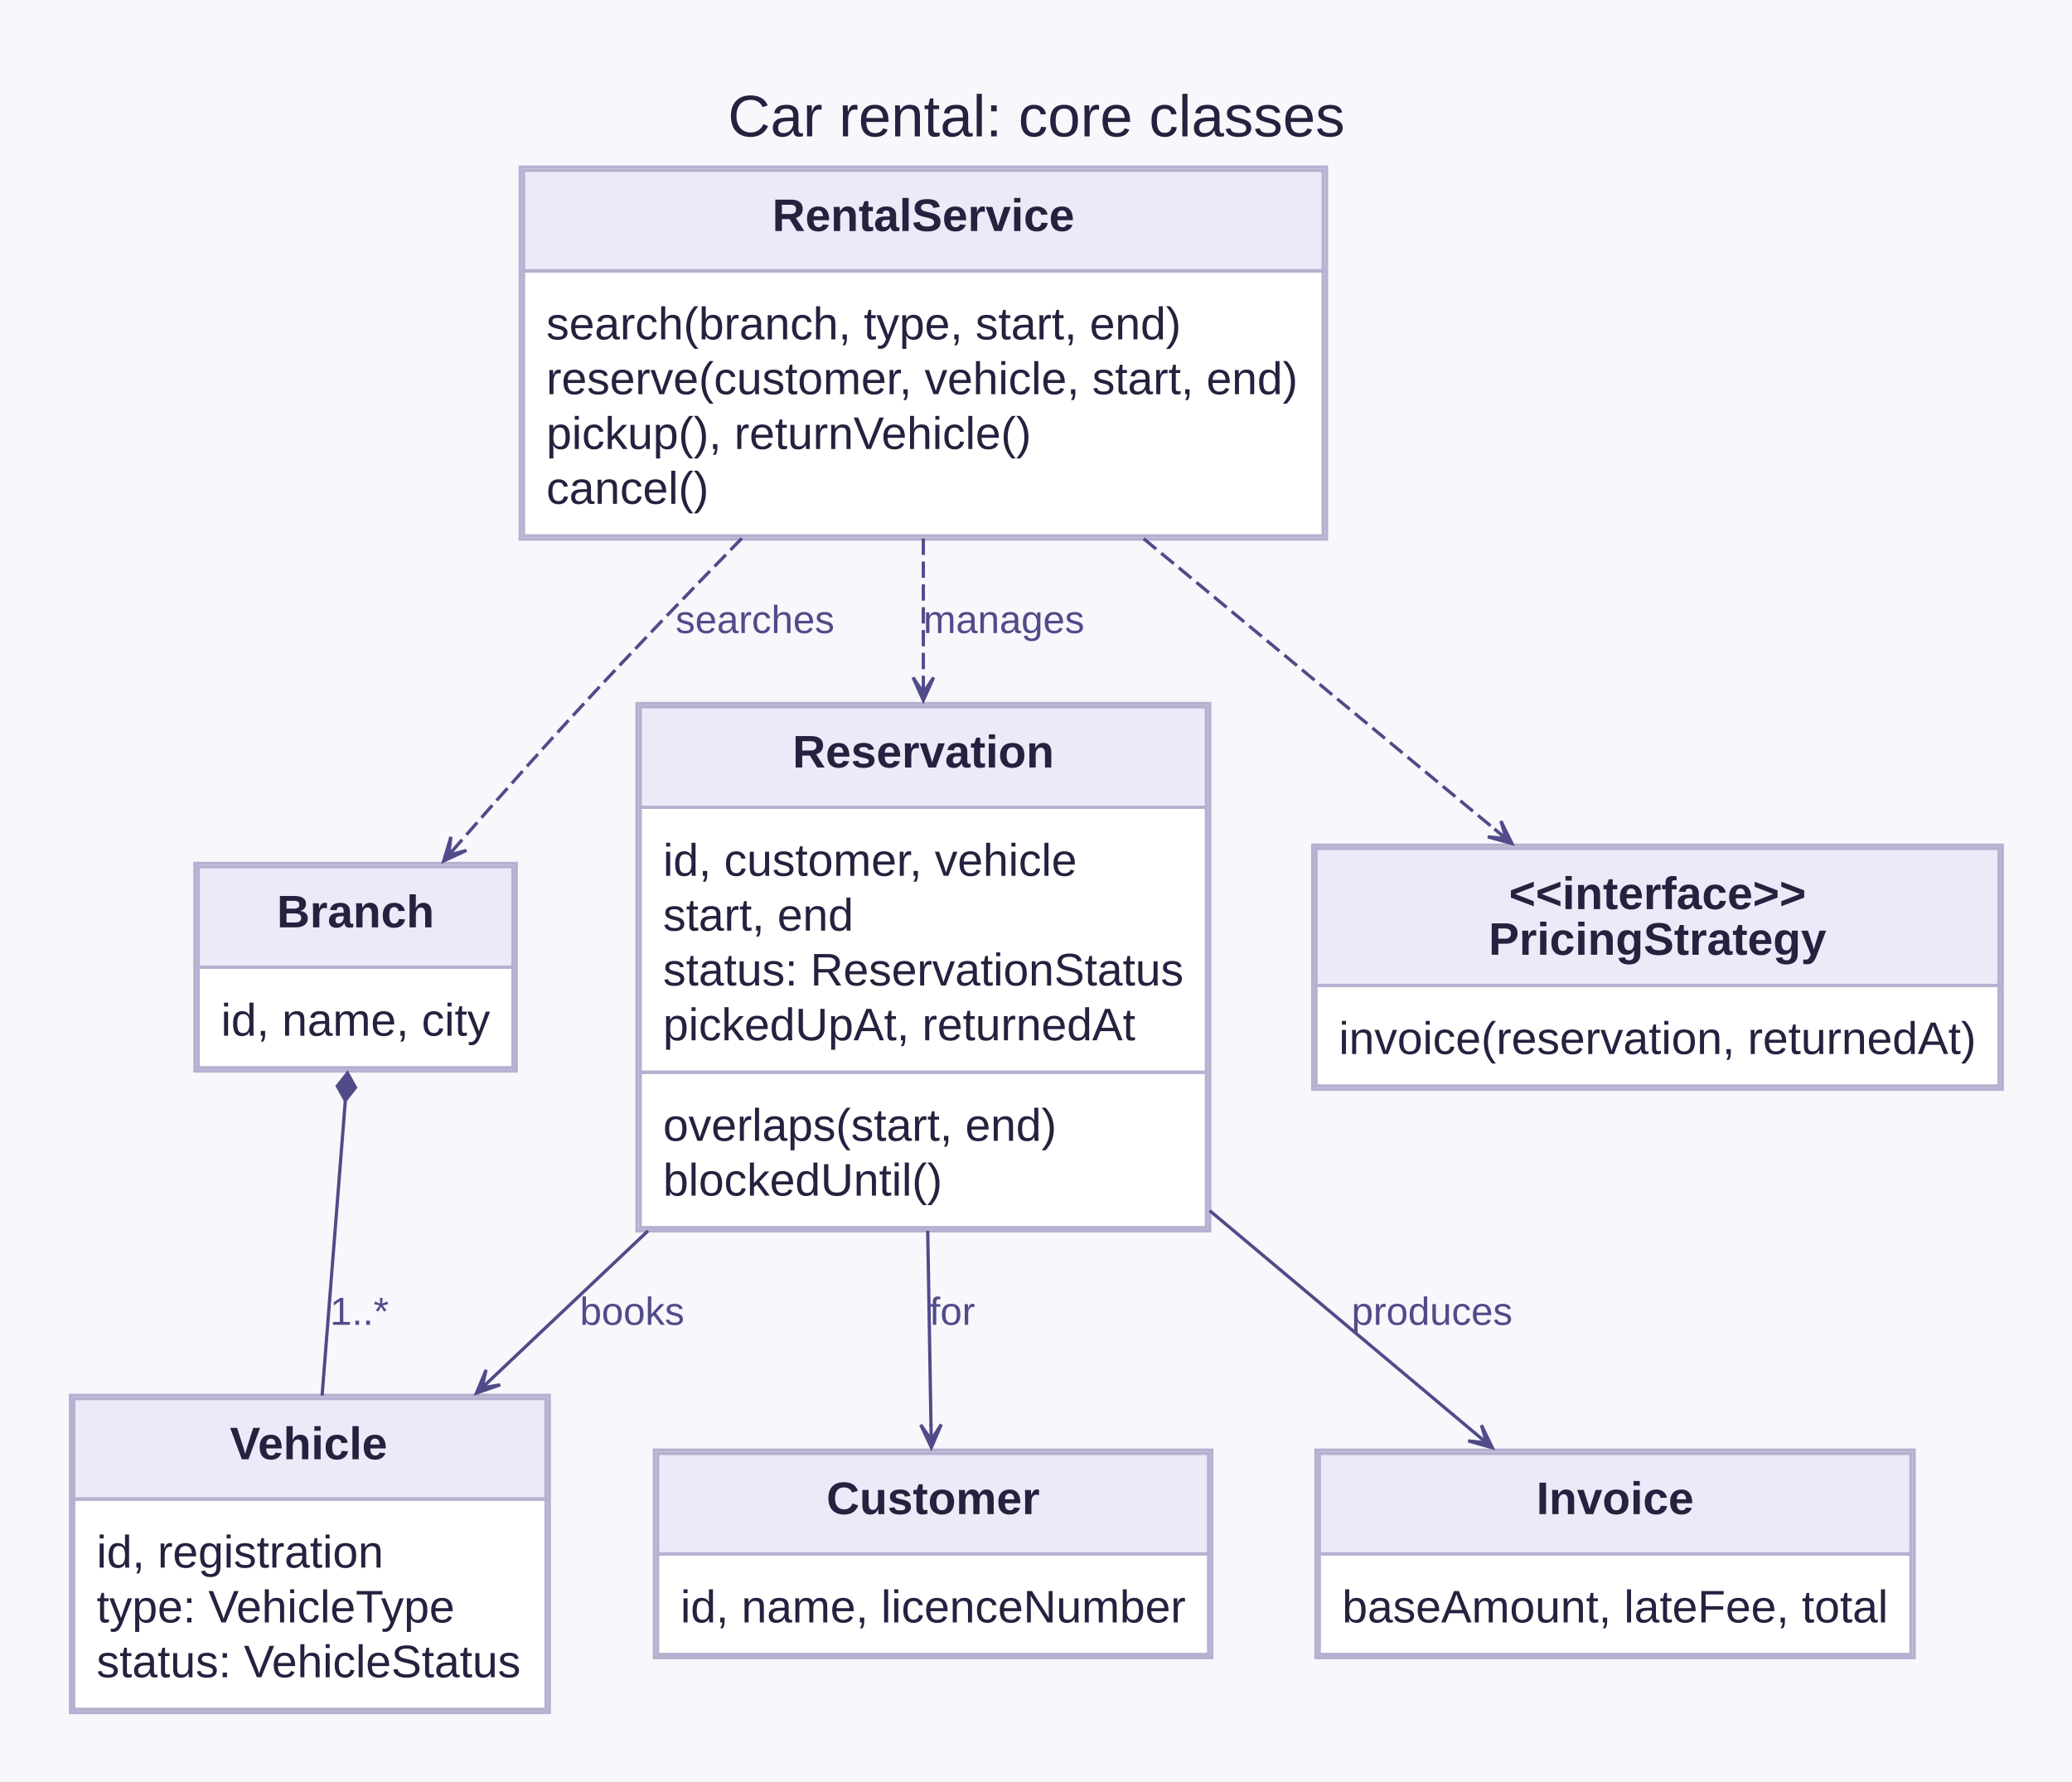
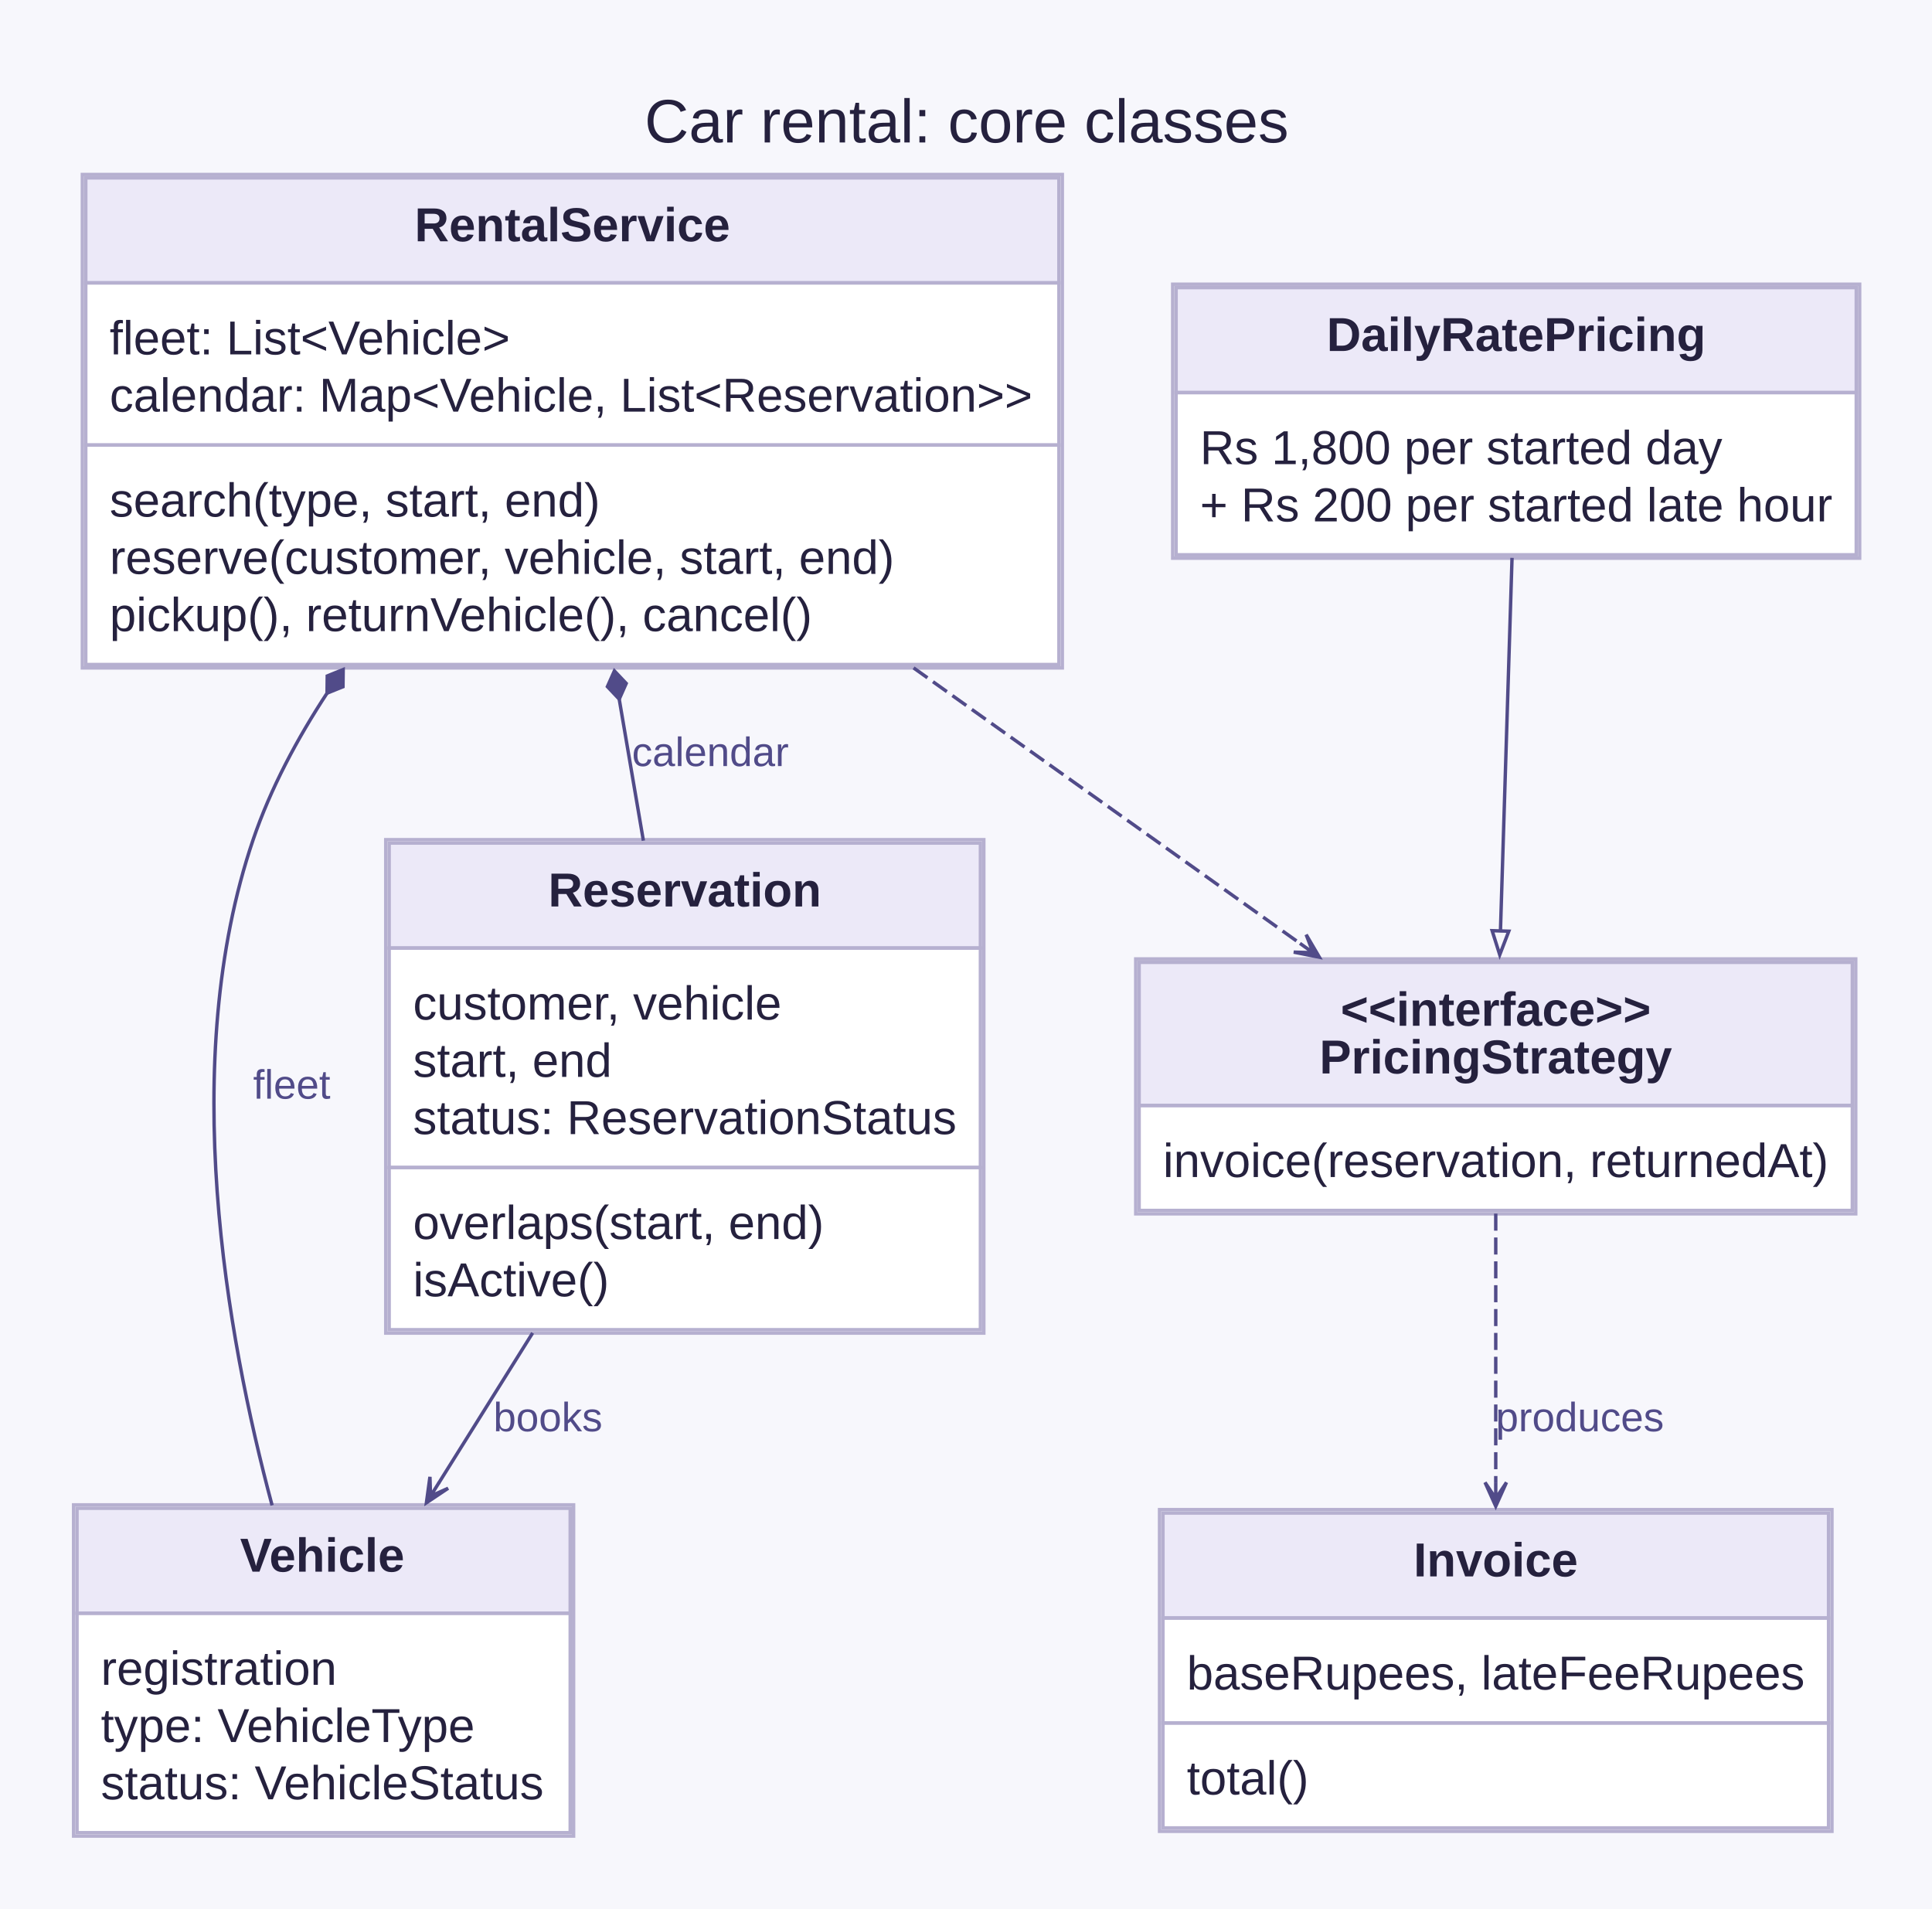
- <svg xmlns="http://www.w3.org/2000/svg" width="635pt" height="546pt" viewBox="0.00 0.00 635.00 546.00" role="img" aria-labelledby="lld-6-classes-title lld-6-classes-desc">
-   <g id="graph0" class="graph" transform="scale(1 1) rotate(0) translate(21.6 524.8)">
-     <polygon fill="#f7f7fc" stroke="none" points="-21.6,21.6 -21.6,-524.8 613.62,-524.8 613.62,21.6 -21.6,21.6" />
-     <text xml:space="preserve" text-anchor="middle" x="296.01" y="-483" font-family="Arial" font-size="18.00" fill="#25213e">Car rental: core classes</text>
+ <svg xmlns="http://www.w3.org/2000/svg" width="567pt" height="560pt" viewBox="0.00 0.00 567.00 560.00" role="img" aria-labelledby="lld-6-classes-title lld-6-classes-desc">
+   <g id="graph0" class="graph" transform="scale(1 1) rotate(0) translate(21.6 538.8)">
+     <polygon fill="#f7f7fc" stroke="none" points="-21.6,21.6 -21.6,-538.8 545.77,-538.8 545.77,21.6 -21.6,21.6" />
+     <text xml:space="preserve" text-anchor="middle" x="262.09" y="-497" font-family="Arial" font-size="18.00" fill="#25213e">Car rental: core classes</text>
    <g id="node1" class="node">
-       <path fill="#b6b0d0" stroke="none" d="M124.61,-260.2C124.61,-260.2 50.13,-260.2 50.13,-260.2 44.13,-260.2 38.13,-254.2 38.13,-248.2 38.13,-248.2 38.13,-208.6 38.13,-208.6 38.13,-202.6 44.13,-196.6 50.13,-196.6 50.13,-196.6 124.61,-196.6 124.61,-196.6 130.61,-196.6 136.61,-202.6 136.61,-208.6 136.61,-208.6 136.61,-248.2 136.61,-248.2 136.61,-254.2 130.61,-260.2 124.61,-260.2" />
-       <polygon fill="#ffffff" stroke="none" points="38.13,-196.6 38.13,-260.2 136.61,-260.2 136.61,-196.6 38.13,-196.6" />
-       <polygon fill="none" stroke="#b6b0d0" points="38.13,-196.6 38.13,-260.2 136.61,-260.2 136.61,-196.6 38.13,-196.6" />
-       <polygon fill="#ece9f8" stroke="none" points="39.13,-228.4 39.13,-259.2 135.61,-259.2 135.61,-228.4 39.13,-228.4" />
-       <polygon fill="none" stroke="#b6b0d0" points="39.13,-228.4 39.13,-259.2 135.61,-259.2 135.61,-228.4 39.13,-228.4" />
-       <text xml:space="preserve" text-anchor="start" x="63.25" y="-240.6" font-family="Arial" font-weight="bold" font-size="14.00" fill="#25213e">Branch</text>
-       <polygon fill="none" stroke="#b6b0d0" points="39.13,-197.6 39.13,-228.4 135.61,-228.4 135.61,-197.6 39.13,-197.6" />
-       <text xml:space="preserve" text-anchor="start" x="46.13" y="-207.4" font-family="Arial" font-size="14.00" fill="#25213e">id, name, city</text>
-     </g>
-     <g id="node2" class="node">
      <path fill="#b6b0d0" stroke="none" d="M134.74,-97.2C134.74,-97.2 12,-97.2 12,-97.2 6,-97.2 0,-91.2 0,-85.2 0,-85.2 0,-12 0,-12 0,-6 6,0 12,0 12,0 134.74,0 134.74,0 140.74,0 146.74,-6 146.74,-12 146.74,-12 146.74,-85.2 146.74,-85.2 146.74,-91.2 140.74,-97.2 134.74,-97.2" />
      <polygon fill="#ffffff" stroke="none" points="0,0 0,-97.2 146.74,-97.2 146.74,0 0,0" />
      <polygon fill="none" stroke="#b6b0d0" points="0,0 0,-97.2 146.74,-97.2 146.74,0 0,0" />
      <polygon fill="#ece9f8" stroke="none" points="1,-65.4 1,-96.2 145.74,-96.2 145.74,-65.4 1,-65.4" />
      <polygon fill="none" stroke="#b6b0d0" points="1,-65.4 1,-96.2 145.74,-96.2 145.74,-65.4 1,-65.4" />
      <text xml:space="preserve" text-anchor="start" x="48.85" y="-77.6" font-family="Arial" font-weight="bold" font-size="14.00" fill="#25213e">Vehicle</text>
      <polygon fill="none" stroke="#b6b0d0" points="1,-1 1,-65.4 145.74,-65.4 145.74,-1 1,-1" />
-       <text xml:space="preserve" text-anchor="start" x="8" y="-44.4" font-family="Arial" font-size="14.00" fill="#25213e">id, registration</text>
+       <text xml:space="preserve" text-anchor="start" x="8" y="-44.4" font-family="Arial" font-size="14.00" fill="#25213e">registration</text>
      <text xml:space="preserve" text-anchor="start" x="8" y="-27.6" font-family="Arial" font-size="14.00" fill="#25213e">type: VehicleType</text>
      <text xml:space="preserve" text-anchor="start" x="8" y="-10.8" font-family="Arial" font-size="14.00" fill="#25213e">status: VehicleStatus</text>
    </g>
-     <g id="edge1" class="edge">
-       <path fill="none" stroke="#514b89" d="M84.25,-187.75C82.14,-160.96 79.34,-125.45 77.11,-97.14" />
-       <polygon fill="#514b89" stroke="#514b89" points="84.23,-187.56 87.35,-191.53 84.89,-195.94 81.77,-191.97 84.23,-187.56" />
-       <text xml:space="preserve" text-anchor="middle" x="88.54" y="-118.8" font-family="Arial" font-size="12.00" fill="#514b89">1..*</text>
+     <g id="node2" class="node">
+       <path fill="#b6b0d0" stroke="none" d="M255.13,-292.4C255.13,-292.4 103.61,-292.4 103.61,-292.4 97.61,-292.4 91.61,-286.4 91.61,-280.4 91.61,-280.4 91.61,-159.6 91.61,-159.6 91.61,-153.6 97.61,-147.6 103.61,-147.6 103.61,-147.6 255.13,-147.6 255.13,-147.6 261.13,-147.6 267.13,-153.6 267.13,-159.6 267.13,-159.6 267.13,-280.4 267.13,-280.4 267.13,-286.4 261.13,-292.4 255.13,-292.4" />
+       <polygon fill="#ffffff" stroke="none" points="91.61,-147.6 91.61,-292.4 267.13,-292.4 267.13,-147.6 91.61,-147.6" />
+       <polygon fill="none" stroke="#b6b0d0" points="91.61,-147.6 91.61,-292.4 267.13,-292.4 267.13,-147.6 91.61,-147.6" />
+       <polygon fill="#ece9f8" stroke="none" points="92.61,-260.6 92.61,-291.4 266.13,-291.4 266.13,-260.6 92.61,-260.6" />
+       <polygon fill="none" stroke="#b6b0d0" points="92.61,-260.6 92.61,-291.4 266.13,-291.4 266.13,-260.6 92.61,-260.6" />
+       <text xml:space="preserve" text-anchor="start" x="139.3" y="-272.8" font-family="Arial" font-weight="bold" font-size="14.00" fill="#25213e">Reservation</text>
+       <polygon fill="none" stroke="#b6b0d0" points="92.61,-196.2 92.61,-260.6 266.13,-260.6 266.13,-196.2 92.61,-196.2" />
+       <text xml:space="preserve" text-anchor="start" x="99.61" y="-239.6" font-family="Arial" font-size="14.00" fill="#25213e">customer, vehicle</text>
+       <text xml:space="preserve" text-anchor="start" x="99.61" y="-222.8" font-family="Arial" font-size="14.00" fill="#25213e">start, end</text>
+       <text xml:space="preserve" text-anchor="start" x="99.61" y="-206" font-family="Arial" font-size="14.00" fill="#25213e">status: ReservationStatus</text>
+       <polygon fill="none" stroke="#b6b0d0" points="92.61,-148.6 92.61,-196.2 266.13,-196.2 266.13,-148.6 92.61,-148.6" />
+       <text xml:space="preserve" text-anchor="start" x="99.61" y="-175.2" font-family="Arial" font-size="14.00" fill="#25213e">overlaps(start, end)</text>
+       <text xml:space="preserve" text-anchor="start" x="99.61" y="-158.4" font-family="Arial" font-size="14.00" fill="#25213e">isActive()</text>
+     </g>
+     <g id="edge3" class="edge">
+       <path fill="none" stroke="#514b89" d="M134.72,-147.65C125.48,-132.89 115.9,-117.57 107.13,-103.55" />
+       <polygon fill="#514b89" stroke="#514b89" points="103.54,-97.81 109.92,-102.07 104.75,-99.75 107.25,-103.75 107.25,-103.75 107.25,-103.75 104.75,-99.75 104.58,-105.42 103.54,-97.81" />
+       <text xml:space="preserve" text-anchor="middle" x="139.2" y="-118.8" font-family="Arial" font-size="12.00" fill="#514b89">books</text>
    </g>
    <g id="node3" class="node">
-       <path fill="#b6b0d0" stroke="none" d="M337.79,-80.4C337.79,-80.4 190.94,-80.4 190.94,-80.4 184.94,-80.4 178.94,-74.4 178.94,-68.4 178.94,-68.4 178.94,-28.8 178.94,-28.8 178.94,-22.8 184.94,-16.8 190.94,-16.8 190.94,-16.8 337.79,-16.8 337.79,-16.8 343.79,-16.8 349.79,-22.8 349.79,-28.8 349.79,-28.8 349.79,-68.4 349.79,-68.4 349.79,-74.4 343.79,-80.4 337.79,-80.4" />
-       <polygon fill="#ffffff" stroke="none" points="178.94,-16.8 178.94,-80.4 349.79,-80.4 349.79,-16.8 178.94,-16.8" />
-       <polygon fill="none" stroke="#b6b0d0" points="178.94,-16.8 178.94,-80.4 349.79,-80.4 349.79,-16.8 178.94,-16.8" />
-       <polygon fill="#ece9f8" stroke="none" points="179.94,-48.6 179.94,-79.4 348.79,-79.4 348.79,-48.6 179.94,-48.6" />
-       <polygon fill="none" stroke="#b6b0d0" points="179.94,-48.6 179.94,-79.4 348.79,-79.4 348.79,-48.6 179.94,-48.6" />
-       <text xml:space="preserve" text-anchor="start" x="231.7" y="-60.8" font-family="Arial" font-weight="bold" font-size="14.00" fill="#25213e">Customer</text>
-       <polygon fill="none" stroke="#b6b0d0" points="179.94,-17.8 179.94,-48.6 348.79,-48.6 348.79,-17.8 179.94,-17.8" />
-       <text xml:space="preserve" text-anchor="start" x="186.94" y="-27.6" font-family="Arial" font-size="14.00" fill="#25213e">id, name, licenceNumber</text>
+       <path fill="#b6b0d0" stroke="none" d="M504.04,-95.8C504.04,-95.8 330.7,-95.8 330.7,-95.8 324.7,-95.8 318.7,-89.8 318.7,-83.8 318.7,-83.8 318.7,-13.4 318.7,-13.4 318.7,-7.4 324.7,-1.4 330.7,-1.4 330.7,-1.4 504.04,-1.4 504.04,-1.4 510.04,-1.4 516.04,-7.4 516.04,-13.4 516.04,-13.4 516.04,-83.8 516.04,-83.8 516.04,-89.8 510.04,-95.8 504.04,-95.8" />
+       <polygon fill="#ffffff" stroke="none" points="318.7,-1.4 318.7,-95.8 516.04,-95.8 516.04,-1.4 318.7,-1.4" />
+       <polygon fill="none" stroke="#b6b0d0" points="318.7,-1.4 318.7,-95.8 516.04,-95.8 516.04,-1.4 318.7,-1.4" />
+       <polygon fill="#ece9f8" stroke="none" points="319.7,-64 319.7,-94.8 515.04,-94.8 515.04,-64 319.7,-64" />
+       <polygon fill="none" stroke="#b6b0d0" points="319.7,-64 319.7,-94.8 515.04,-94.8 515.04,-64 319.7,-64" />
+       <text xml:space="preserve" text-anchor="start" x="393.25" y="-76.2" font-family="Arial" font-weight="bold" font-size="14.00" fill="#25213e">Invoice</text>
+       <polygon fill="none" stroke="#b6b0d0" points="319.7,-33.2 319.7,-64 515.04,-64 515.04,-33.2 319.7,-33.2" />
+       <text xml:space="preserve" text-anchor="start" x="326.7" y="-43" font-family="Arial" font-size="14.00" fill="#25213e">baseRupees, lateFeeRupees</text>
+       <polygon fill="none" stroke="#b6b0d0" points="319.7,-2.4 319.7,-33.2 515.04,-33.2 515.04,-2.4 319.7,-2.4" />
+       <text xml:space="preserve" text-anchor="start" x="326.7" y="-12.2" font-family="Arial" font-size="14.00" fill="#25213e">total()</text>
    </g>
    <g id="node4" class="node">
-       <path fill="#b6b0d0" stroke="none" d="M337.13,-309.2C337.13,-309.2 185.61,-309.2 185.61,-309.2 179.61,-309.2 173.61,-303.2 173.61,-297.2 173.61,-297.2 173.61,-159.6 173.61,-159.6 173.61,-153.6 179.61,-147.6 185.61,-147.6 185.61,-147.6 337.13,-147.6 337.13,-147.6 343.13,-147.6 349.13,-153.6 349.13,-159.6 349.13,-159.6 349.13,-297.2 349.13,-297.2 349.13,-303.2 343.13,-309.2 337.13,-309.2" />
-       <polygon fill="#ffffff" stroke="none" points="173.61,-147.6 173.61,-309.2 349.13,-309.2 349.13,-147.6 173.61,-147.6" />
-       <polygon fill="none" stroke="#b6b0d0" points="173.61,-147.6 173.61,-309.2 349.13,-309.2 349.13,-147.6 173.61,-147.6" />
-       <polygon fill="#ece9f8" stroke="none" points="174.61,-277.4 174.61,-308.2 348.13,-308.2 348.13,-277.4 174.61,-277.4" />
-       <polygon fill="none" stroke="#b6b0d0" points="174.61,-277.4 174.61,-308.2 348.13,-308.2 348.13,-277.4 174.61,-277.4" />
-       <text xml:space="preserve" text-anchor="start" x="221.3" y="-289.6" font-family="Arial" font-weight="bold" font-size="14.00" fill="#25213e">Reservation</text>
-       <polygon fill="none" stroke="#b6b0d0" points="174.61,-196.2 174.61,-277.4 348.13,-277.4 348.13,-196.2 174.61,-196.2" />
-       <text xml:space="preserve" text-anchor="start" x="181.61" y="-256.4" font-family="Arial" font-size="14.00" fill="#25213e">id, customer, vehicle</text>
-       <text xml:space="preserve" text-anchor="start" x="181.61" y="-239.6" font-family="Arial" font-size="14.00" fill="#25213e">start, end</text>
-       <text xml:space="preserve" text-anchor="start" x="181.61" y="-222.8" font-family="Arial" font-size="14.00" fill="#25213e">status: ReservationStatus</text>
-       <text xml:space="preserve" text-anchor="start" x="181.61" y="-206" font-family="Arial" font-size="14.00" fill="#25213e">pickedUpAt, returnedAt</text>
-       <polygon fill="none" stroke="#b6b0d0" points="174.61,-148.6 174.61,-196.2 348.13,-196.2 348.13,-148.6 174.61,-148.6" />
-       <text xml:space="preserve" text-anchor="start" x="181.61" y="-175.2" font-family="Arial" font-size="14.00" fill="#25213e">overlaps(start, end)</text>
-       <text xml:space="preserve" text-anchor="start" x="181.61" y="-158.4" font-family="Arial" font-size="14.00" fill="#25213e">blockedUntil()</text>
+       <path fill="#b6b0d0" stroke="none" d="M511.02,-257.4C511.02,-257.4 323.71,-257.4 323.71,-257.4 317.71,-257.4 311.71,-251.4 311.71,-245.4 311.71,-245.4 311.71,-194.6 311.71,-194.6 311.71,-188.6 317.71,-182.6 323.71,-182.6 323.71,-182.6 511.02,-182.6 511.02,-182.6 517.02,-182.6 523.02,-188.6 523.02,-194.6 523.02,-194.6 523.02,-245.4 523.02,-245.4 523.02,-251.4 517.02,-257.4 511.02,-257.4" />
+       <polygon fill="#ffffff" stroke="none" points="311.71,-182.6 311.71,-257.4 523.02,-257.4 523.02,-182.6 311.71,-182.6" />
+       <polygon fill="none" stroke="#b6b0d0" points="311.71,-182.6 311.71,-257.4 523.02,-257.4 523.02,-182.6 311.71,-182.6" />
+       <polygon fill="#ece9f8" stroke="none" points="312.71,-214.4 312.71,-256.4 522.02,-256.4 522.02,-214.4 312.71,-214.4" />
+       <polygon fill="none" stroke="#b6b0d0" points="312.71,-214.4 312.71,-256.4 522.02,-256.4 522.02,-214.4 312.71,-214.4" />
+       <text xml:space="preserve" text-anchor="start" x="371.84" y="-237.8" font-family="Arial" font-weight="bold" font-size="14.00" fill="#25213e">&lt;&lt;interface&gt;&gt;</text>
+       <text xml:space="preserve" text-anchor="start" x="365.63" y="-223.8" font-family="Arial" font-weight="bold" font-size="14.00" fill="#25213e">PricingStrategy</text>
+       <polygon fill="none" stroke="#b6b0d0" points="312.71,-183.6 312.71,-214.4 522.02,-214.4 522.02,-183.6 312.71,-183.6" />
+       <text xml:space="preserve" text-anchor="start" x="319.71" y="-193.4" font-family="Arial" font-size="14.00" fill="#25213e">invoice(reservation, returnedAt)</text>
+     </g>
+     <g id="edge6" class="edge">
+       <path fill="none" stroke="#514b89" stroke-dasharray="5,2" d="M417.37,-182.66C417.37,-159.68 417.37,-129.55 417.37,-103.77" />
+       <polygon fill="#514b89" stroke="#514b89" points="417.37,-96.79 420.52,-103.79 417.37,-99.07 417.37,-103.79 417.37,-103.79 417.37,-103.79 417.37,-99.07 414.22,-103.79 417.37,-96.79" />
+       <text xml:space="preserve" text-anchor="middle" x="442.05" y="-118.8" font-family="Arial" font-size="12.00" fill="#514b89">produces</text>
+     </g>
+     <g id="node5" class="node">
+       <path fill="#b6b0d0" stroke="none" d="M512.17,-455.4C512.17,-455.4 334.56,-455.4 334.56,-455.4 328.56,-455.4 322.56,-449.4 322.56,-443.4 322.56,-443.4 322.56,-387 322.56,-387 322.56,-381 328.56,-375 334.56,-375 334.56,-375 512.17,-375 512.17,-375 518.17,-375 524.17,-381 524.17,-387 524.17,-387 524.17,-443.4 524.17,-443.4 524.17,-449.4 518.17,-455.4 512.17,-455.4" />
+       <polygon fill="#ffffff" stroke="none" points="322.56,-375 322.56,-455.4 524.17,-455.4 524.17,-375 322.56,-375" />
+       <polygon fill="none" stroke="#b6b0d0" points="322.56,-375 322.56,-455.4 524.17,-455.4 524.17,-375 322.56,-375" />
+       <polygon fill="#ece9f8" stroke="none" points="323.56,-423.6 323.56,-454.4 523.17,-454.4 523.17,-423.6 323.56,-423.6" />
+       <polygon fill="none" stroke="#b6b0d0" points="323.56,-423.6 323.56,-454.4 523.17,-454.4 523.17,-423.6 323.56,-423.6" />
+       <text xml:space="preserve" text-anchor="start" x="367.74" y="-435.8" font-family="Arial" font-weight="bold" font-size="14.00" fill="#25213e">DailyRatePricing</text>
+       <polygon fill="none" stroke="#b6b0d0" points="323.56,-376 323.56,-423.6 523.17,-423.6 523.17,-376 323.56,-376" />
+       <text xml:space="preserve" text-anchor="start" x="330.56" y="-402.6" font-family="Arial" font-size="14.00" fill="#25213e">Rs 1,800 per started day</text>
+       <text xml:space="preserve" text-anchor="start" x="330.56" y="-385.8" font-family="Arial" font-size="14.00" fill="#25213e">+ Rs 200 per started late hour</text>
+     </g>
+     <g id="edge5" class="edge">
+       <path fill="none" stroke="#514b89" d="M422.15,-375.1C421.17,-343.29 419.77,-298.39 418.74,-265.26" />
+       <polygon fill="none" stroke="#514b89" points="421.2,-265.54 418.54,-258.62 416.31,-265.69 421.2,-265.54" />
+     </g>
+     <g id="node6" class="node">
+       <path fill="#b6b0d0" stroke="none" d="M278.17,-487.6C278.17,-487.6 14.57,-487.6 14.57,-487.6 8.57,-487.6 2.57,-481.6 2.57,-475.6 2.57,-475.6 2.57,-354.8 2.57,-354.8 2.57,-348.8 8.57,-342.8 14.57,-342.8 14.57,-342.8 278.17,-342.8 278.17,-342.8 284.17,-342.8 290.17,-348.8 290.17,-354.8 290.17,-354.8 290.17,-475.6 290.17,-475.6 290.17,-481.6 284.17,-487.6 278.17,-487.6" />
+       <polygon fill="#ffffff" stroke="none" points="2.57,-342.8 2.57,-487.6 290.17,-487.6 290.17,-342.8 2.57,-342.8" />
+       <polygon fill="none" stroke="#b6b0d0" points="2.57,-342.8 2.57,-487.6 290.17,-487.6 290.17,-342.8 2.57,-342.8" />
+       <polygon fill="#ece9f8" stroke="none" points="3.57,-455.8 3.57,-486.6 289.17,-486.6 289.17,-455.8 3.57,-455.8" />
+       <polygon fill="none" stroke="#b6b0d0" points="3.57,-455.8 3.57,-486.6 289.17,-486.6 289.17,-455.8 3.57,-455.8" />
+       <text xml:space="preserve" text-anchor="start" x="100.07" y="-468" font-family="Arial" font-weight="bold" font-size="14.00" fill="#25213e">RentalService</text>
+       <polygon fill="none" stroke="#b6b0d0" points="3.57,-408.2 3.57,-455.8 289.17,-455.8 289.17,-408.2 3.57,-408.2" />
+       <text xml:space="preserve" text-anchor="start" x="10.57" y="-434.8" font-family="Arial" font-size="14.00" fill="#25213e">fleet: List&lt;Vehicle&gt;</text>
+       <text xml:space="preserve" text-anchor="start" x="10.57" y="-418" font-family="Arial" font-size="14.00" fill="#25213e">calendar: Map&lt;Vehicle, List&lt;Reservation&gt;&gt;</text>
+       <polygon fill="none" stroke="#b6b0d0" points="3.57,-343.8 3.57,-408.2 289.17,-408.2 289.17,-343.8 3.57,-343.8" />
+       <text xml:space="preserve" text-anchor="start" x="10.57" y="-387.2" font-family="Arial" font-size="14.00" fill="#25213e">search(type, start, end)</text>
+       <text xml:space="preserve" text-anchor="start" x="10.57" y="-370.4" font-family="Arial" font-size="14.00" fill="#25213e">reserve(customer, vehicle, start, end)</text>
+       <text xml:space="preserve" text-anchor="start" x="10.57" y="-353.6" font-family="Arial" font-size="14.00" fill="#25213e">pickup(), returnVehicle(), cancel()</text>
+     </g>
+     <g id="edge1" class="edge">
+       <path fill="none" stroke="#514b89" d="M74.54,-335.63C65.59,-322.04 57.8,-307.42 52.69,-292.4 30.55,-227.31 44.85,-147.03 58.25,-97.06" />
+       <polygon fill="#514b89" stroke="#514b89" points="74.38,-335.39 79.06,-337.28 79.12,-342.33 74.44,-340.44 74.38,-335.39" />
+       <text xml:space="preserve" text-anchor="middle" x="64.03" y="-216.4" font-family="Arial" font-size="12.00" fill="#514b89">fleet</text>
    </g>
    <g id="edge2" class="edge">
-       <path fill="none" stroke="#514b89" d="M176.99,-147.6C160.88,-132.36 144.38,-116.76 129.43,-102.62" />
-       <polygon fill="#514b89" stroke="#514b89" points="124.44,-97.9 131.69,-100.42 126.1,-99.47 129.53,-102.71 129.53,-102.71 129.53,-102.71 126.1,-99.47 127.36,-105 124.44,-97.9" />
-       <text xml:space="preserve" text-anchor="middle" x="172.12" y="-118.8" font-family="Arial" font-size="12.00" fill="#514b89">books</text>
-     </g>
-     <g id="edge3" class="edge">
-       <path fill="none" stroke="#514b89" d="M262.72,-147.6C263.07,-126.79 263.43,-105.3 263.72,-87.77" />
-       <polygon fill="#514b89" stroke="#514b89" points="263.84,-81.23 266.87,-88.28 263.8,-83.51 263.72,-88.23 263.72,-88.23 263.72,-88.23 263.8,-83.51 260.57,-88.17 263.84,-81.23" />
-       <text xml:space="preserve" text-anchor="middle" x="270.23" y="-118.8" font-family="Arial" font-size="12.00" fill="#514b89">for</text>
-     </g>
-     <g id="node5" class="node">
-       <path fill="#b6b0d0" stroke="none" d="M553.03,-80.4C553.03,-80.4 393.71,-80.4 393.71,-80.4 387.71,-80.4 381.71,-74.4 381.71,-68.4 381.71,-68.4 381.71,-28.8 381.71,-28.8 381.71,-22.8 387.71,-16.8 393.71,-16.8 393.71,-16.8 553.03,-16.8 553.03,-16.8 559.03,-16.8 565.03,-22.8 565.03,-28.8 565.03,-28.8 565.03,-68.4 565.03,-68.4 565.03,-74.4 559.03,-80.4 553.03,-80.4" />
-       <polygon fill="#ffffff" stroke="none" points="381.71,-16.8 381.71,-80.4 565.03,-80.4 565.03,-16.8 381.71,-16.8" />
-       <polygon fill="none" stroke="#b6b0d0" points="381.71,-16.8 381.71,-80.4 565.03,-80.4 565.03,-16.8 381.71,-16.8" />
-       <polygon fill="#ece9f8" stroke="none" points="382.71,-48.6 382.71,-79.4 564.03,-79.4 564.03,-48.6 382.71,-48.6" />
-       <polygon fill="none" stroke="#b6b0d0" points="382.71,-48.6 382.71,-79.4 564.03,-79.4 564.03,-48.6 382.71,-48.6" />
-       <text xml:space="preserve" text-anchor="start" x="449.25" y="-60.8" font-family="Arial" font-weight="bold" font-size="14.00" fill="#25213e">Invoice</text>
-       <polygon fill="none" stroke="#b6b0d0" points="382.71,-17.8 382.71,-48.6 564.03,-48.6 564.03,-17.8 382.71,-17.8" />
-       <text xml:space="preserve" text-anchor="start" x="389.71" y="-27.6" font-family="Arial" font-size="14.00" fill="#25213e">baseAmount, lateFee, total</text>
+       <path fill="none" stroke="#514b89" d="M160.1,-333.79C162.47,-319.96 164.91,-305.67 167.22,-292.1" />
+       <polygon fill="#514b89" stroke="#514b89" points="160.13,-333.64 162.18,-338.25 158.71,-341.92 156.66,-337.31 160.13,-333.64" />
+       <text xml:space="preserve" text-anchor="middle" x="186.87" y="-314" font-family="Arial" font-size="12.00" fill="#514b89">calendar</text>
    </g>
    <g id="edge4" class="edge">
-       <path fill="none" stroke="#514b89" d="M349.13,-153.8C377.26,-130.21 407.15,-105.14 430.57,-85.5" />
-       <polygon fill="#514b89" stroke="#514b89" points="435.75,-81.15 432.41,-88.06 434,-82.62 430.39,-85.65 430.39,-85.65 430.39,-85.65 434,-82.62 428.36,-83.24 435.75,-81.15" />
-       <text xml:space="preserve" text-anchor="middle" x="417.27" y="-118.8" font-family="Arial" font-size="12.00" fill="#514b89">produces</text>
-     </g>
-     <g id="node6" class="node">
-       <path fill="#b6b0d0" stroke="none" d="M372.91,-473.6C372.91,-473.6 149.83,-473.6 149.83,-473.6 143.83,-473.6 137.83,-467.6 137.83,-461.6 137.83,-461.6 137.83,-371.6 137.83,-371.6 137.83,-365.6 143.83,-359.6 149.83,-359.6 149.83,-359.6 372.91,-359.6 372.91,-359.6 378.91,-359.6 384.91,-365.6 384.91,-371.6 384.91,-371.6 384.91,-461.6 384.91,-461.6 384.91,-467.6 378.91,-473.6 372.91,-473.6" />
-       <polygon fill="#ffffff" stroke="none" points="137.83,-359.6 137.83,-473.6 384.91,-473.6 384.91,-359.6 137.83,-359.6" />
-       <polygon fill="none" stroke="#b6b0d0" points="137.83,-359.6 137.83,-473.6 384.91,-473.6 384.91,-359.6 137.83,-359.6" />
-       <polygon fill="#ece9f8" stroke="none" points="138.83,-441.8 138.83,-472.6 383.91,-472.6 383.91,-441.8 138.83,-441.8" />
-       <polygon fill="none" stroke="#b6b0d0" points="138.83,-441.8 138.83,-472.6 383.91,-472.6 383.91,-441.8 138.83,-441.8" />
-       <text xml:space="preserve" text-anchor="start" x="215.07" y="-454" font-family="Arial" font-weight="bold" font-size="14.00" fill="#25213e">RentalService</text>
-       <polygon fill="none" stroke="#b6b0d0" points="138.83,-360.6 138.83,-441.8 383.91,-441.8 383.91,-360.6 138.83,-360.6" />
-       <text xml:space="preserve" text-anchor="start" x="145.83" y="-420.8" font-family="Arial" font-size="14.00" fill="#25213e">search(branch, type, start, end)</text>
-       <text xml:space="preserve" text-anchor="start" x="145.83" y="-404" font-family="Arial" font-size="14.00" fill="#25213e">reserve(customer, vehicle, start, end)</text>
-       <text xml:space="preserve" text-anchor="start" x="145.83" y="-387.2" font-family="Arial" font-size="14.00" fill="#25213e">pickup(), returnVehicle()</text>
-       <text xml:space="preserve" text-anchor="start" x="145.83" y="-370.4" font-family="Arial" font-size="14.00" fill="#25213e">cancel()</text>
-     </g>
-     <g id="edge6" class="edge">
-       <path fill="none" stroke="#514b89" stroke-dasharray="5,2" d="M205.74,-359.82C189.93,-343.66 172.81,-325.88 157.37,-309.2 144.56,-295.36 130.8,-279.84 118.91,-266.19" />
-       <polygon fill="#514b89" stroke="#514b89" points="114.38,-260.98 121.35,-264.19 115.88,-262.7 118.97,-266.26 118.97,-266.26 118.97,-266.26 115.88,-262.7 116.59,-268.33 114.38,-260.98" />
-       <text xml:space="preserve" text-anchor="middle" x="209.78" y="-330.8" font-family="Arial" font-size="12.00" fill="#514b89">searches</text>
-     </g>
-     <g id="edge5" class="edge">
-       <path fill="none" stroke="#514b89" stroke-dasharray="5,2" d="M261.37,-359.73C261.37,-346.27 261.37,-331.55 261.37,-317.02" />
-       <polygon fill="#514b89" stroke="#514b89" points="261.37,-310.19 264.52,-317.19 261.37,-312.48 261.37,-317.19 261.37,-317.19 261.37,-317.19 261.37,-312.48 258.22,-317.19 261.37,-310.19" />
-       <text xml:space="preserve" text-anchor="middle" x="286.05" y="-330.8" font-family="Arial" font-size="12.00" fill="#514b89">manages</text>
-     </g>
-     <g id="node7" class="node">
-       <path fill="#b6b0d0" stroke="none" d="M580.02,-265.8C580.02,-265.8 392.71,-265.8 392.71,-265.8 386.71,-265.8 380.71,-259.8 380.71,-253.8 380.71,-253.8 380.71,-203 380.71,-203 380.71,-197 386.71,-191 392.71,-191 392.71,-191 580.02,-191 580.02,-191 586.02,-191 592.02,-197 592.02,-203 592.02,-203 592.02,-253.8 592.02,-253.8 592.02,-259.8 586.02,-265.8 580.02,-265.8" />
-       <polygon fill="#ffffff" stroke="none" points="380.71,-191 380.71,-265.8 592.02,-265.8 592.02,-191 380.71,-191" />
-       <polygon fill="none" stroke="#b6b0d0" points="380.71,-191 380.71,-265.8 592.02,-265.8 592.02,-191 380.71,-191" />
-       <polygon fill="#ece9f8" stroke="none" points="381.71,-222.8 381.71,-264.8 591.02,-264.8 591.02,-222.8 381.71,-222.8" />
-       <polygon fill="none" stroke="#b6b0d0" points="381.71,-222.8 381.71,-264.8 591.02,-264.8 591.02,-222.8 381.71,-222.8" />
-       <text xml:space="preserve" text-anchor="start" x="440.84" y="-246.2" font-family="Arial" font-weight="bold" font-size="14.00" fill="#25213e">&lt;&lt;interface&gt;&gt;</text>
-       <text xml:space="preserve" text-anchor="start" x="434.63" y="-232.2" font-family="Arial" font-weight="bold" font-size="14.00" fill="#25213e">PricingStrategy</text>
-       <polygon fill="none" stroke="#b6b0d0" points="381.71,-192 381.71,-222.8 591.02,-222.8 591.02,-192 381.71,-192" />
-       <text xml:space="preserve" text-anchor="start" x="388.71" y="-201.8" font-family="Arial" font-size="14.00" fill="#25213e">invoice(reservation, returnedAt)</text>
-     </g>
-     <g id="edge7" class="edge">
-       <path fill="none" stroke="#514b89" stroke-dasharray="5,2" d="M328.88,-359.73C363.46,-331.11 404.84,-296.87 436.5,-270.67" />
-       <polygon fill="#514b89" stroke="#514b89" points="441.76,-266.31 438.38,-273.2 440,-267.77 436.37,-270.78 436.37,-270.78 436.37,-270.78 440,-267.77 434.36,-268.35 441.76,-266.31" />
+       <path fill="none" stroke="#514b89" stroke-dasharray="5,2" d="M246.51,-342.81C284.82,-315.5 327.18,-285.3 360.14,-261.8" />
+       <polygon fill="#514b89" stroke="#514b89" points="365.61,-257.9 361.73,-264.53 363.75,-259.23 359.91,-261.97 359.91,-261.97 359.91,-261.97 363.75,-259.23 358.08,-259.4 365.61,-257.9" />
    </g>
  </g>
</svg>
